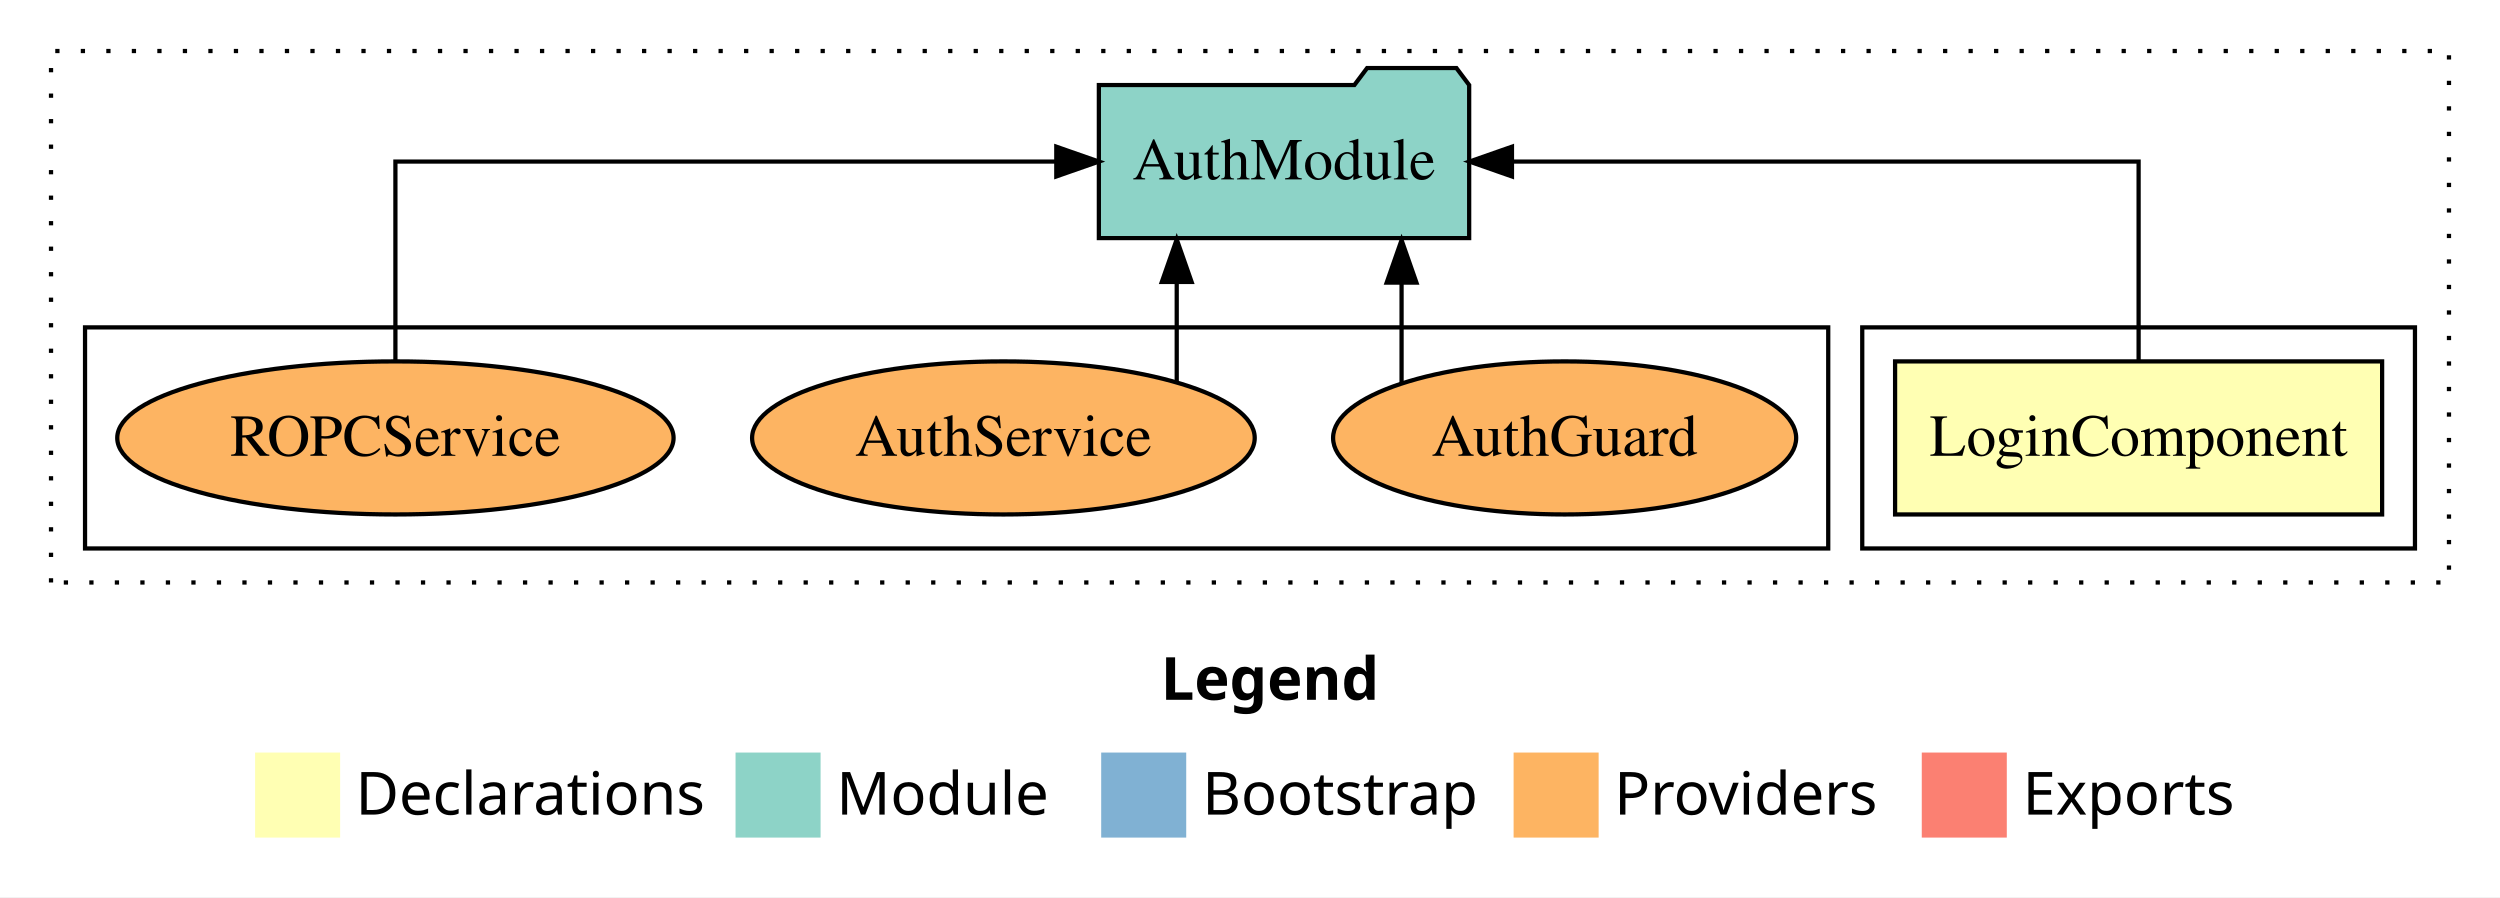
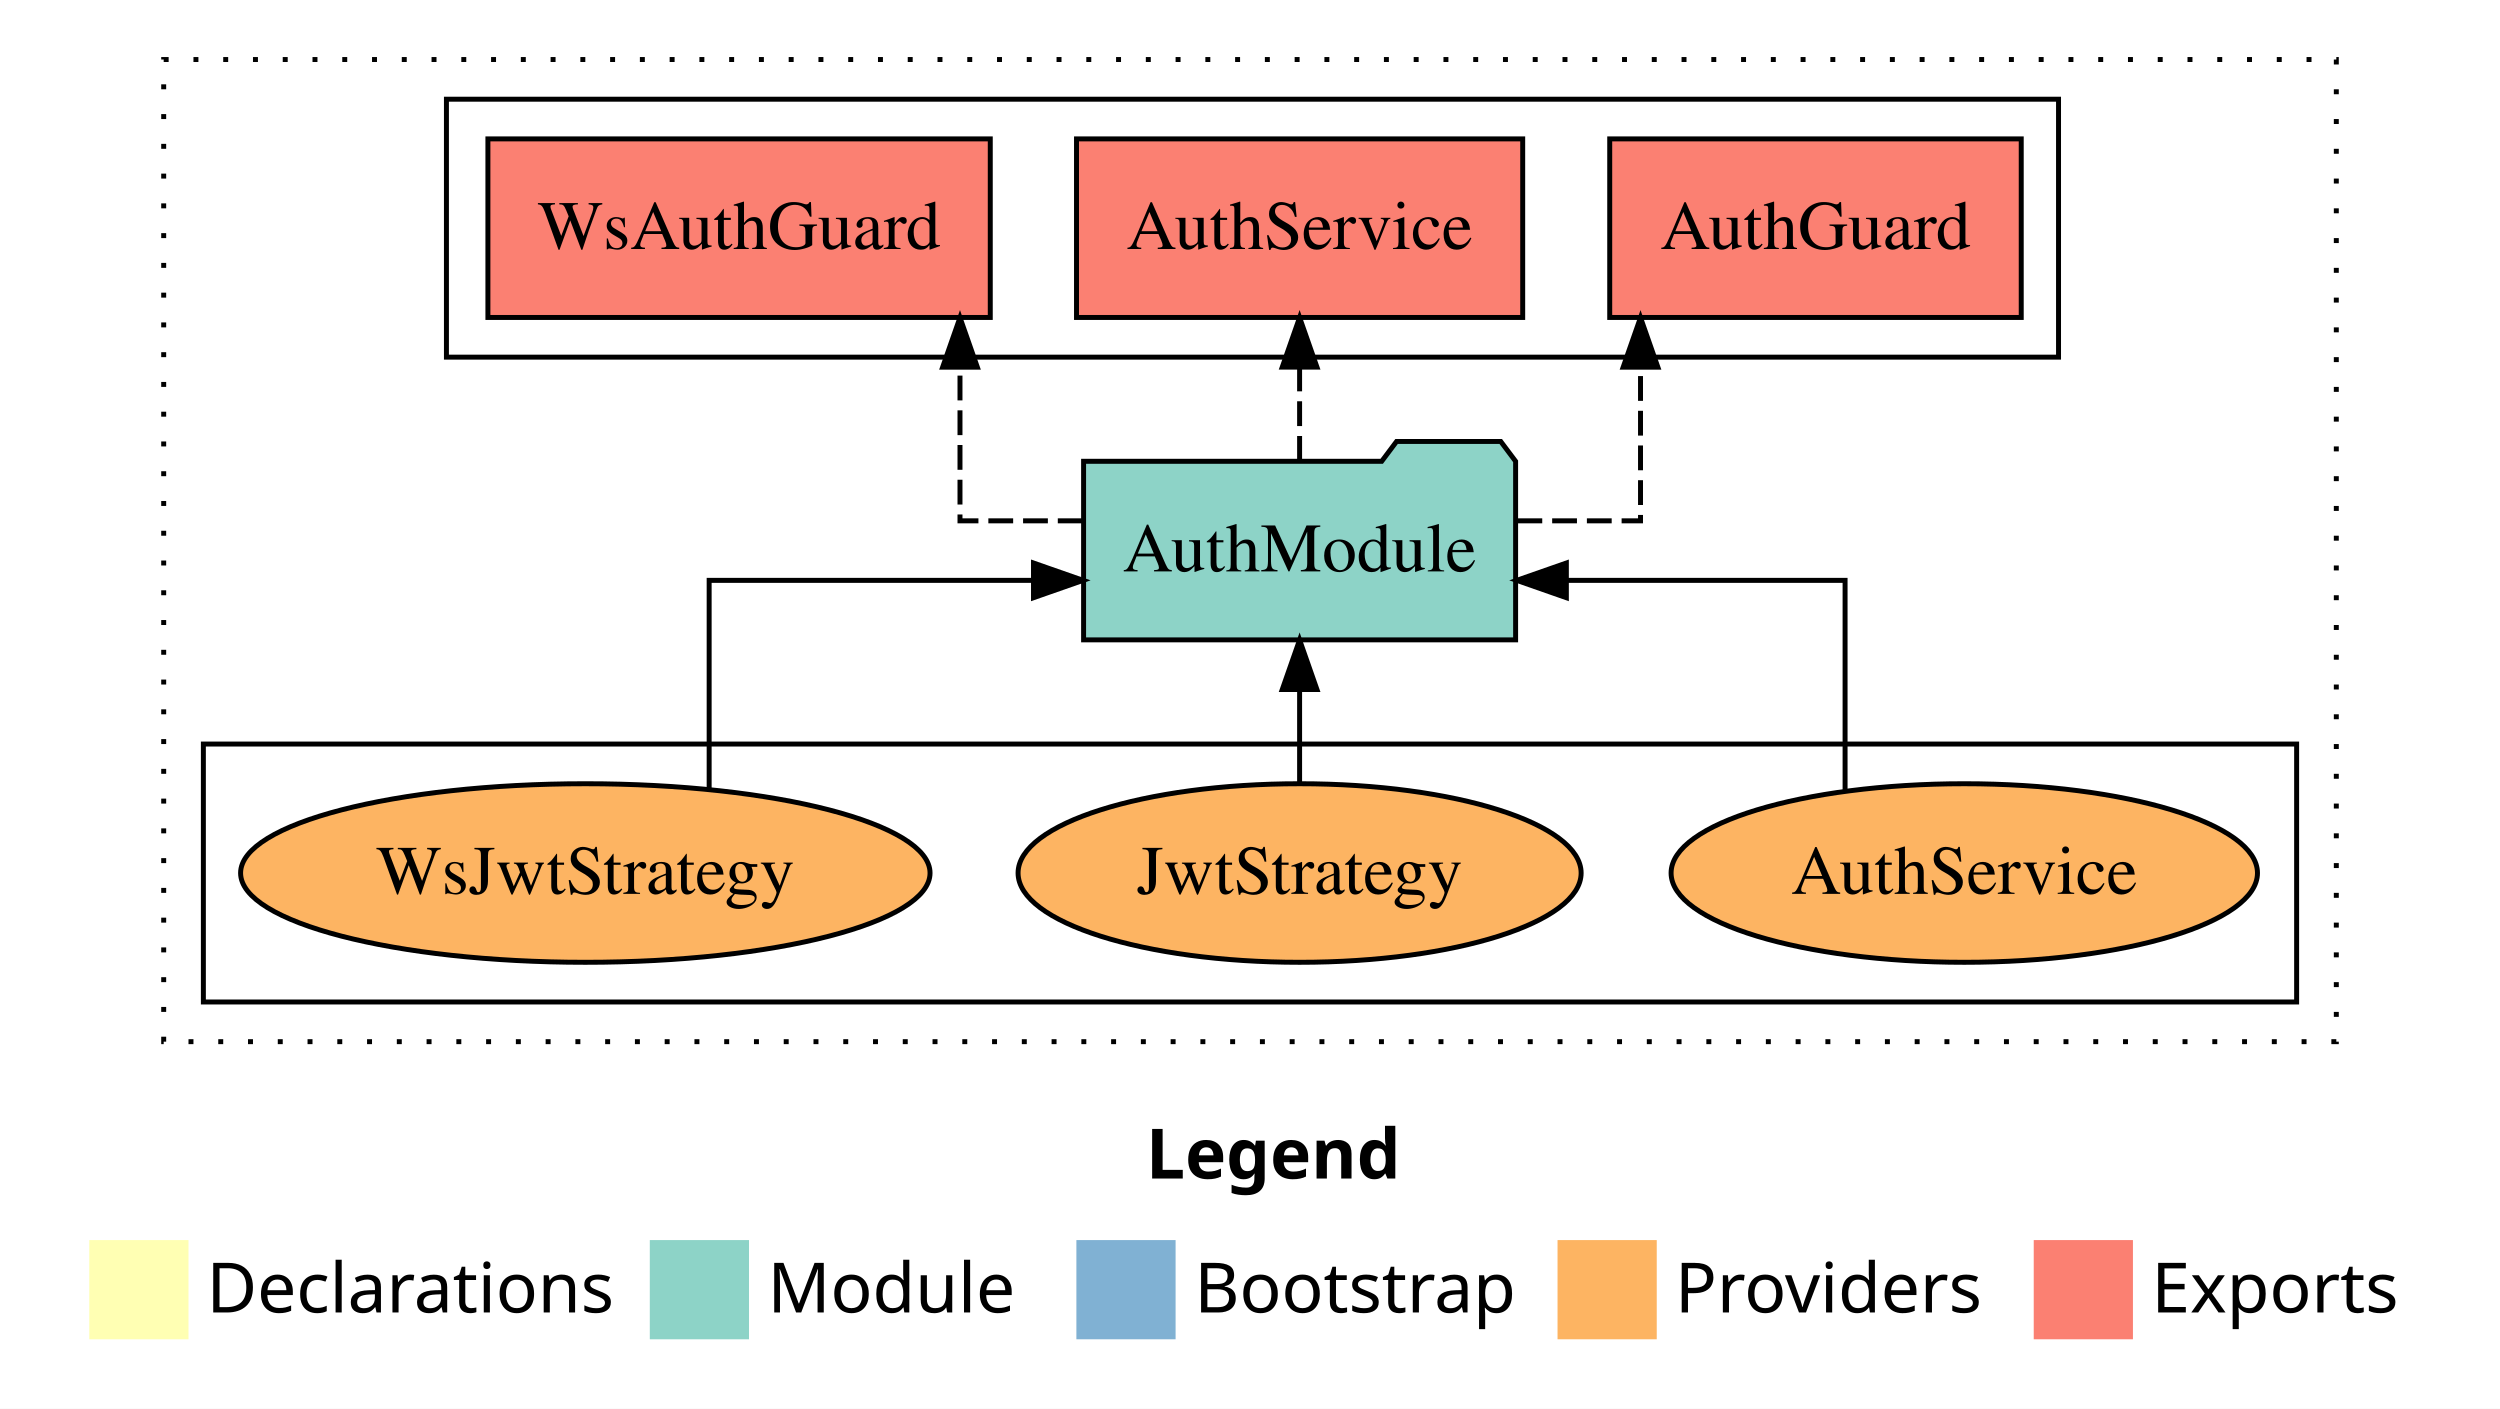
- <svg xmlns="http://www.w3.org/2000/svg" width="588pt" height="211pt" viewBox="0.00 0.00 588.00 211.00">
-   <g id="graph0" class="graph" transform="scale(1 1) rotate(0) translate(4 207)">
-     <polygon fill="#ffffff" stroke="transparent" points="-4,4 -4,-207 584,-207 584,4 -4,4" />
-     <text text-anchor="start" x="269.009" y="-42.4" font-family="sans-serif" font-weight="bold" font-size="14.00" fill="#000000">Legend</text>
-     <polygon fill="#ffffb3" stroke="transparent" points="56,-10 56,-30 76,-30 76,-10 56,-10" />
-     <text text-anchor="start" x="79.629" y="-15.4" font-family="sans-serif" font-size="14.00" fill="#000000">  Declarations</text>
-     <polygon fill="#8dd3c7" stroke="transparent" points="169,-10 169,-30 189,-30 189,-10 169,-10" />
-     <text text-anchor="start" x="192.725" y="-15.4" font-family="sans-serif" font-size="14.00" fill="#000000">  Module</text>
-     <polygon fill="#80b1d3" stroke="transparent" points="255,-10 255,-30 275,-30 275,-10 255,-10" />
-     <text text-anchor="start" x="278.781" y="-15.4" font-family="sans-serif" font-size="14.00" fill="#000000">  Bootstrap</text>
-     <polygon fill="#fdb462" stroke="transparent" points="352,-10 352,-30 372,-30 372,-10 352,-10" />
-     <text text-anchor="start" x="375.673" y="-15.4" font-family="sans-serif" font-size="14.00" fill="#000000">  Providers</text>
-     <polygon fill="#fb8072" stroke="transparent" points="448,-10 448,-30 468,-30 468,-10 448,-10" />
-     <text text-anchor="start" x="471.726" y="-15.4" font-family="sans-serif" font-size="14.00" fill="#000000">  Exports</text>
+ <svg xmlns="http://www.w3.org/2000/svg" width="504pt" height="284pt" viewBox="0.00 0.00 504.00 284.00">
+   <g id="graph0" class="graph" transform="scale(1 1) rotate(0) translate(4 280)">
+     <polygon fill="#ffffff" stroke="transparent" points="-4,4 -4,-280 500,-280 500,4 -4,4" />
+     <text text-anchor="start" x="227.009" y="-42.4" font-family="sans-serif" font-weight="bold" font-size="14.00" fill="#000000">Legend</text>
+     <polygon fill="#ffffb3" stroke="transparent" points="14,-10 14,-30 34,-30 34,-10 14,-10" />
+     <text text-anchor="start" x="37.629" y="-15.4" font-family="sans-serif" font-size="14.00" fill="#000000">  Declarations</text>
+     <polygon fill="#8dd3c7" stroke="transparent" points="127,-10 127,-30 147,-30 147,-10 127,-10" />
+     <text text-anchor="start" x="150.725" y="-15.4" font-family="sans-serif" font-size="14.00" fill="#000000">  Module</text>
+     <polygon fill="#80b1d3" stroke="transparent" points="213,-10 213,-30 233,-30 233,-10 213,-10" />
+     <text text-anchor="start" x="236.781" y="-15.4" font-family="sans-serif" font-size="14.00" fill="#000000">  Bootstrap</text>
+     <polygon fill="#fdb462" stroke="transparent" points="310,-10 310,-30 330,-30 330,-10 310,-10" />
+     <text text-anchor="start" x="333.673" y="-15.4" font-family="sans-serif" font-size="14.00" fill="#000000">  Providers</text>
+     <polygon fill="#fb8072" stroke="transparent" points="406,-10 406,-30 426,-30 426,-10 406,-10" />
+     <text text-anchor="start" x="429.726" y="-15.4" font-family="sans-serif" font-size="14.00" fill="#000000">  Exports</text>
    <g id="clust1" class="cluster">
-       <polygon fill="none" stroke="#000000" stroke-dasharray="1,5" points="8,-70 8,-195 572,-195 572,-70 8,-70" />
+       <polygon fill="none" stroke="#000000" stroke-dasharray="1,5" points="29,-70 29,-268 467,-268 467,-70 29,-70" />
    </g>
-     <g id="clust2" class="cluster">
-       <polygon fill="none" stroke="#000000" points="434,-78 434,-130 564,-130 564,-78 434,-78" />
+     <g id="clust4" class="cluster">
+       <polygon fill="none" stroke="#000000" points="86,-208 86,-260 411,-260 411,-208 86,-208" />
    </g>
-     <g id="clust7" class="cluster">
-       <polygon fill="none" stroke="#000000" points="16,-78 16,-130 426,-130 426,-78 16,-78" />
+     <g id="clust6" class="cluster">
+       <polygon fill="none" stroke="#000000" points="37,-78 37,-130 459,-130 459,-78 37,-78" />
    </g>
    <g id="node1" class="node">
-       <polygon fill="#ffffb3" stroke="#000000" points="556.276,-122 441.724,-122 441.724,-86 556.276,-86 556.276,-122" />
-       <text text-anchor="middle" x="499" y="-99.8" font-family="Times,serif" font-size="14.00" fill="#000000">LoginComponent</text>
+       <polygon fill="#fb8072" stroke="#000000" points="403.48,-252 320.52,-252 320.52,-216 403.48,-216 403.48,-252" />
+       <text text-anchor="middle" x="362" y="-229.8" font-family="Times,serif" font-size="14.00" fill="#000000">AuthGuard </text>
    </g>
    <g id="node2" class="node">
-       <polygon fill="#8dd3c7" stroke="#000000" points="341.548,-187 338.548,-191 317.548,-191 314.548,-187 254.452,-187 254.452,-151 341.548,-151 341.548,-187" />
-       <text text-anchor="middle" x="298" y="-164.8" font-family="Times,serif" font-size="14.00" fill="#000000">AuthModule</text>
+       <polygon fill="#fb8072" stroke="#000000" points="302.976,-252 213.024,-252 213.024,-216 302.976,-216 302.976,-252" />
+       <text text-anchor="middle" x="258" y="-229.8" font-family="Times,serif" font-size="14.00" fill="#000000">AuthService </text>
+     </g>
+     <g id="node3" class="node">
+       <polygon fill="#fb8072" stroke="#000000" points="195.638,-252 94.362,-252 94.362,-216 195.638,-216 195.638,-252" />
+       <text text-anchor="middle" x="145" y="-229.8" font-family="Times,serif" font-size="14.00" fill="#000000">WsAuthGuard </text>
+     </g>
+     <g id="node4" class="node">
+       <polygon fill="#8dd3c7" stroke="#000000" points="301.548,-187 298.548,-191 277.548,-191 274.548,-187 214.452,-187 214.452,-151 301.548,-151 301.548,-187" />
+       <text text-anchor="middle" x="258" y="-164.8" font-family="Times,serif" font-size="14.00" fill="#000000">AuthModule</text>
    </g>
    <g id="edge1" class="edge">
-       <path fill="none" stroke="#000000" d="M499,-122.106C499,-141.339 499,-169 499,-169 499,-169 351.614,-169 351.614,-169" />
-       <polygon fill="#000000" stroke="#000000" points="351.614,-165.5 341.614,-169 351.614,-172.5 351.614,-165.5" />
-     </g>
-     <g id="node3" class="node">
-       <ellipse fill="#fdb462" stroke="#000000" cx="364" cy="-104" rx="54.457" ry="18" />
-       <text text-anchor="middle" x="364" y="-99.8" font-family="Times,serif" font-size="14.00" fill="#000000">AuthGuard</text>
+       <path fill="none" stroke="#000000" stroke-dasharray="5,2" d="M301.916,-175C315.385,-175 326.728,-175 326.728,-175 326.728,-175 326.728,-205.977 326.728,-205.977" />
+       <polygon fill="#000000" stroke="#000000" points="323.228,-205.977 326.728,-215.977 330.228,-205.977 323.228,-205.977" />
    </g>
    <g id="edge2" class="edge">
-       <path fill="none" stroke="#000000" d="M325.648,-116.842C325.648,-116.842 325.648,-140.523 325.648,-140.523" />
-       <polygon fill="#000000" stroke="#000000" points="322.148,-140.523 325.648,-150.523 329.148,-140.523 322.148,-140.523" />
-     </g>
-     <g id="node4" class="node">
-       <ellipse fill="#fdb462" stroke="#000000" cx="232" cy="-104" rx="59.108" ry="18" />
-       <text text-anchor="middle" x="232" y="-99.8" font-family="Times,serif" font-size="14.00" fill="#000000">AuthService</text>
+       <path fill="none" stroke="#000000" stroke-dasharray="5,2" d="M258,-187.106C258,-187.106 258,-205.991 258,-205.991" />
+       <polygon fill="#000000" stroke="#000000" points="254.5,-205.991 258,-215.991 261.5,-205.991 254.5,-205.991" />
    </g>
    <g id="edge3" class="edge">
-       <path fill="none" stroke="#000000" d="M272.765,-117.154C272.765,-117.154 272.765,-140.694 272.765,-140.694" />
-       <polygon fill="#000000" stroke="#000000" points="269.265,-140.694 272.765,-150.694 276.265,-140.694 269.265,-140.694" />
+       <path fill="none" stroke="#000000" stroke-dasharray="5,2" d="M214.252,-175C200.833,-175 189.534,-175 189.534,-175 189.534,-175 189.534,-205.977 189.534,-205.977" />
+       <polygon fill="#000000" stroke="#000000" points="186.034,-205.977 189.534,-215.977 193.034,-205.977 186.034,-205.977" />
    </g>
    <g id="node5" class="node">
-       <ellipse fill="#fdb462" stroke="#000000" cx="89" cy="-104" rx="65.425" ry="18" />
-       <text text-anchor="middle" x="89" y="-99.8" font-family="Times,serif" font-size="14.00" fill="#000000">ROPCService</text>
+       <ellipse fill="#fdb462" stroke="#000000" cx="392" cy="-104" rx="59.108" ry="18" />
+       <text text-anchor="middle" x="392" y="-99.8" font-family="Times,serif" font-size="14.00" fill="#000000">AuthService</text>
    </g>
    <g id="edge4" class="edge">
-       <path fill="none" stroke="#000000" d="M89,-122.106C89,-141.339 89,-169 89,-169 89,-169 244.441,-169 244.441,-169" />
-       <polygon fill="#000000" stroke="#000000" points="244.441,-172.5 254.441,-169 244.441,-165.5 244.441,-172.5" />
+       <path fill="none" stroke="#000000" d="M367.968,-120.749C367.968,-138.192 367.968,-163 367.968,-163 367.968,-163 311.778,-163 311.778,-163" />
+       <polygon fill="#000000" stroke="#000000" points="311.778,-159.5 301.778,-163 311.778,-166.5 311.778,-159.5" />
+     </g>
+     <g id="node6" class="node">
+       <ellipse fill="#fdb462" stroke="#000000" cx="258" cy="-104" rx="56.756" ry="18" />
+       <text text-anchor="middle" x="258" y="-99.8" font-family="Times,serif" font-size="14.00" fill="#000000">JwtStrategy</text>
+     </g>
+     <g id="edge5" class="edge">
+       <path fill="none" stroke="#000000" d="M258,-122.106C258,-122.106 258,-140.991 258,-140.991" />
+       <polygon fill="#000000" stroke="#000000" points="254.5,-140.991 258,-150.991 261.5,-140.991 254.5,-140.991" />
+     </g>
+     <g id="node7" class="node">
+       <ellipse fill="#fdb462" stroke="#000000" cx="114" cy="-104" rx="69.497" ry="18" />
+       <text text-anchor="middle" x="114" y="-99.8" font-family="Times,serif" font-size="14.00" fill="#000000">WsJwtStrategy</text>
+     </g>
+     <g id="edge6" class="edge">
+       <path fill="none" stroke="#000000" d="M138.965,-121.065C138.965,-138.49 138.965,-163 138.965,-163 138.965,-163 204.352,-163 204.352,-163" />
+       <polygon fill="#000000" stroke="#000000" points="204.352,-166.5 214.352,-163 204.352,-159.5 204.352,-166.5" />
    </g>
  </g>
</svg>
